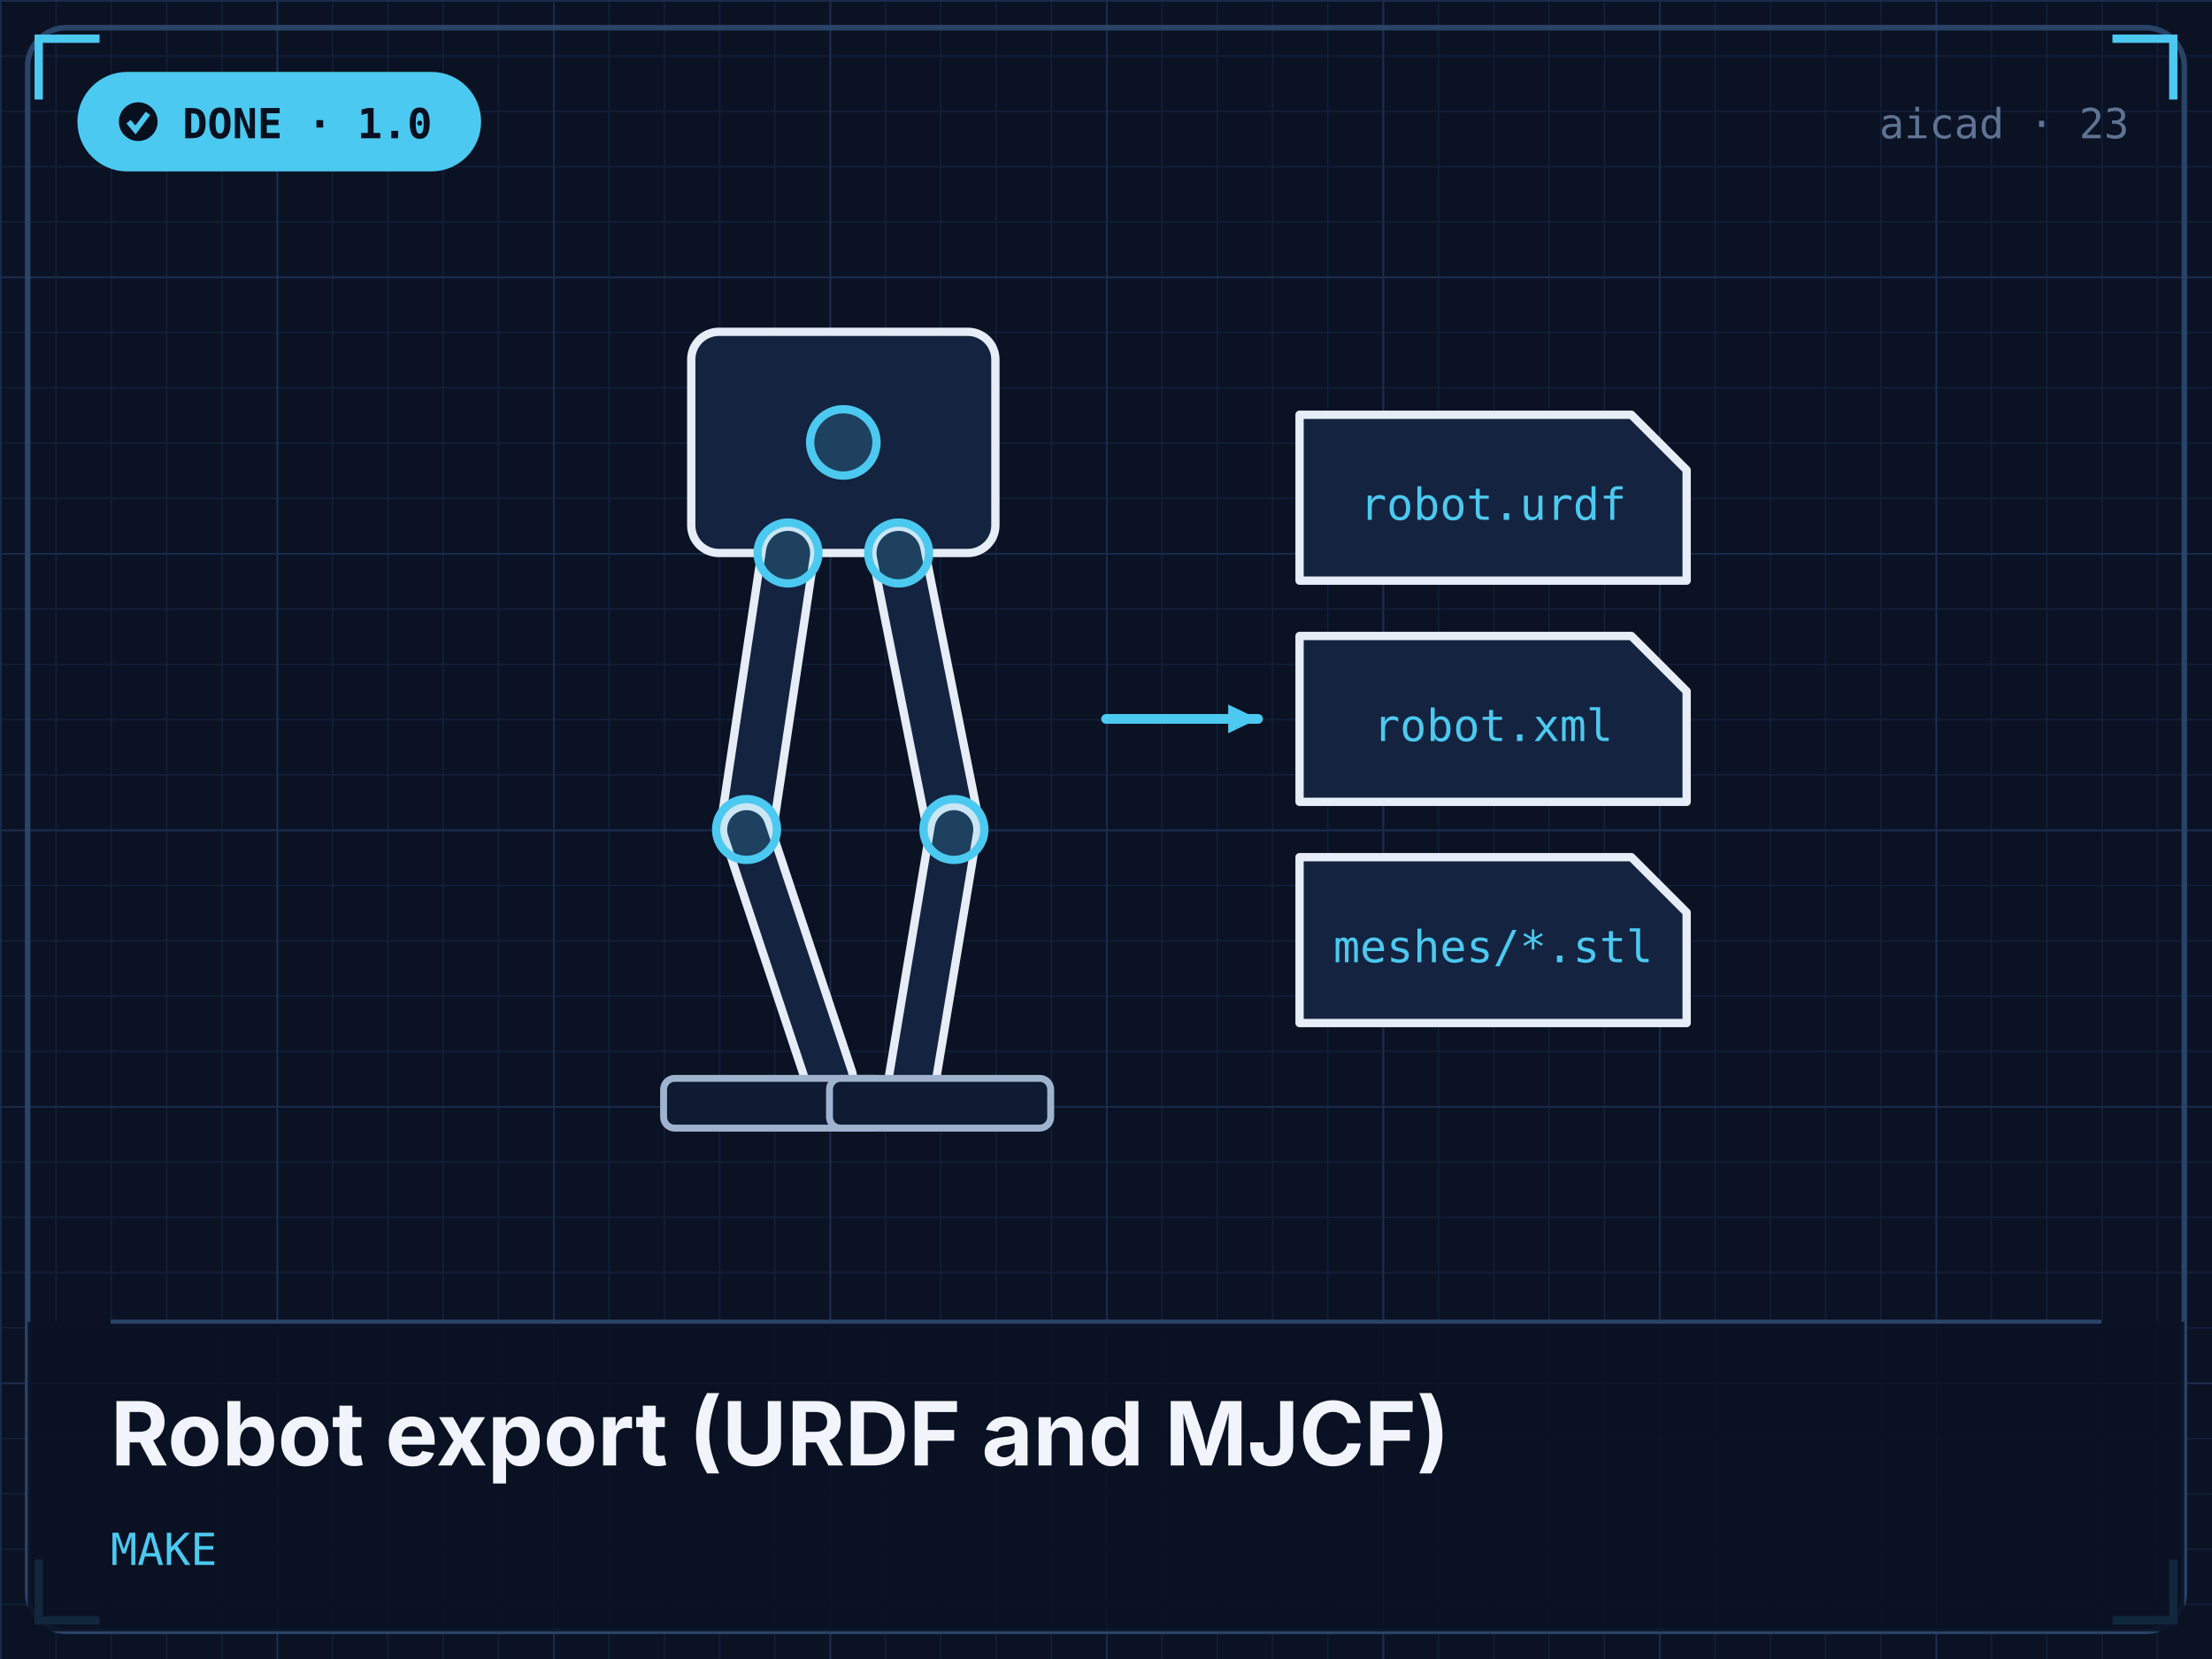
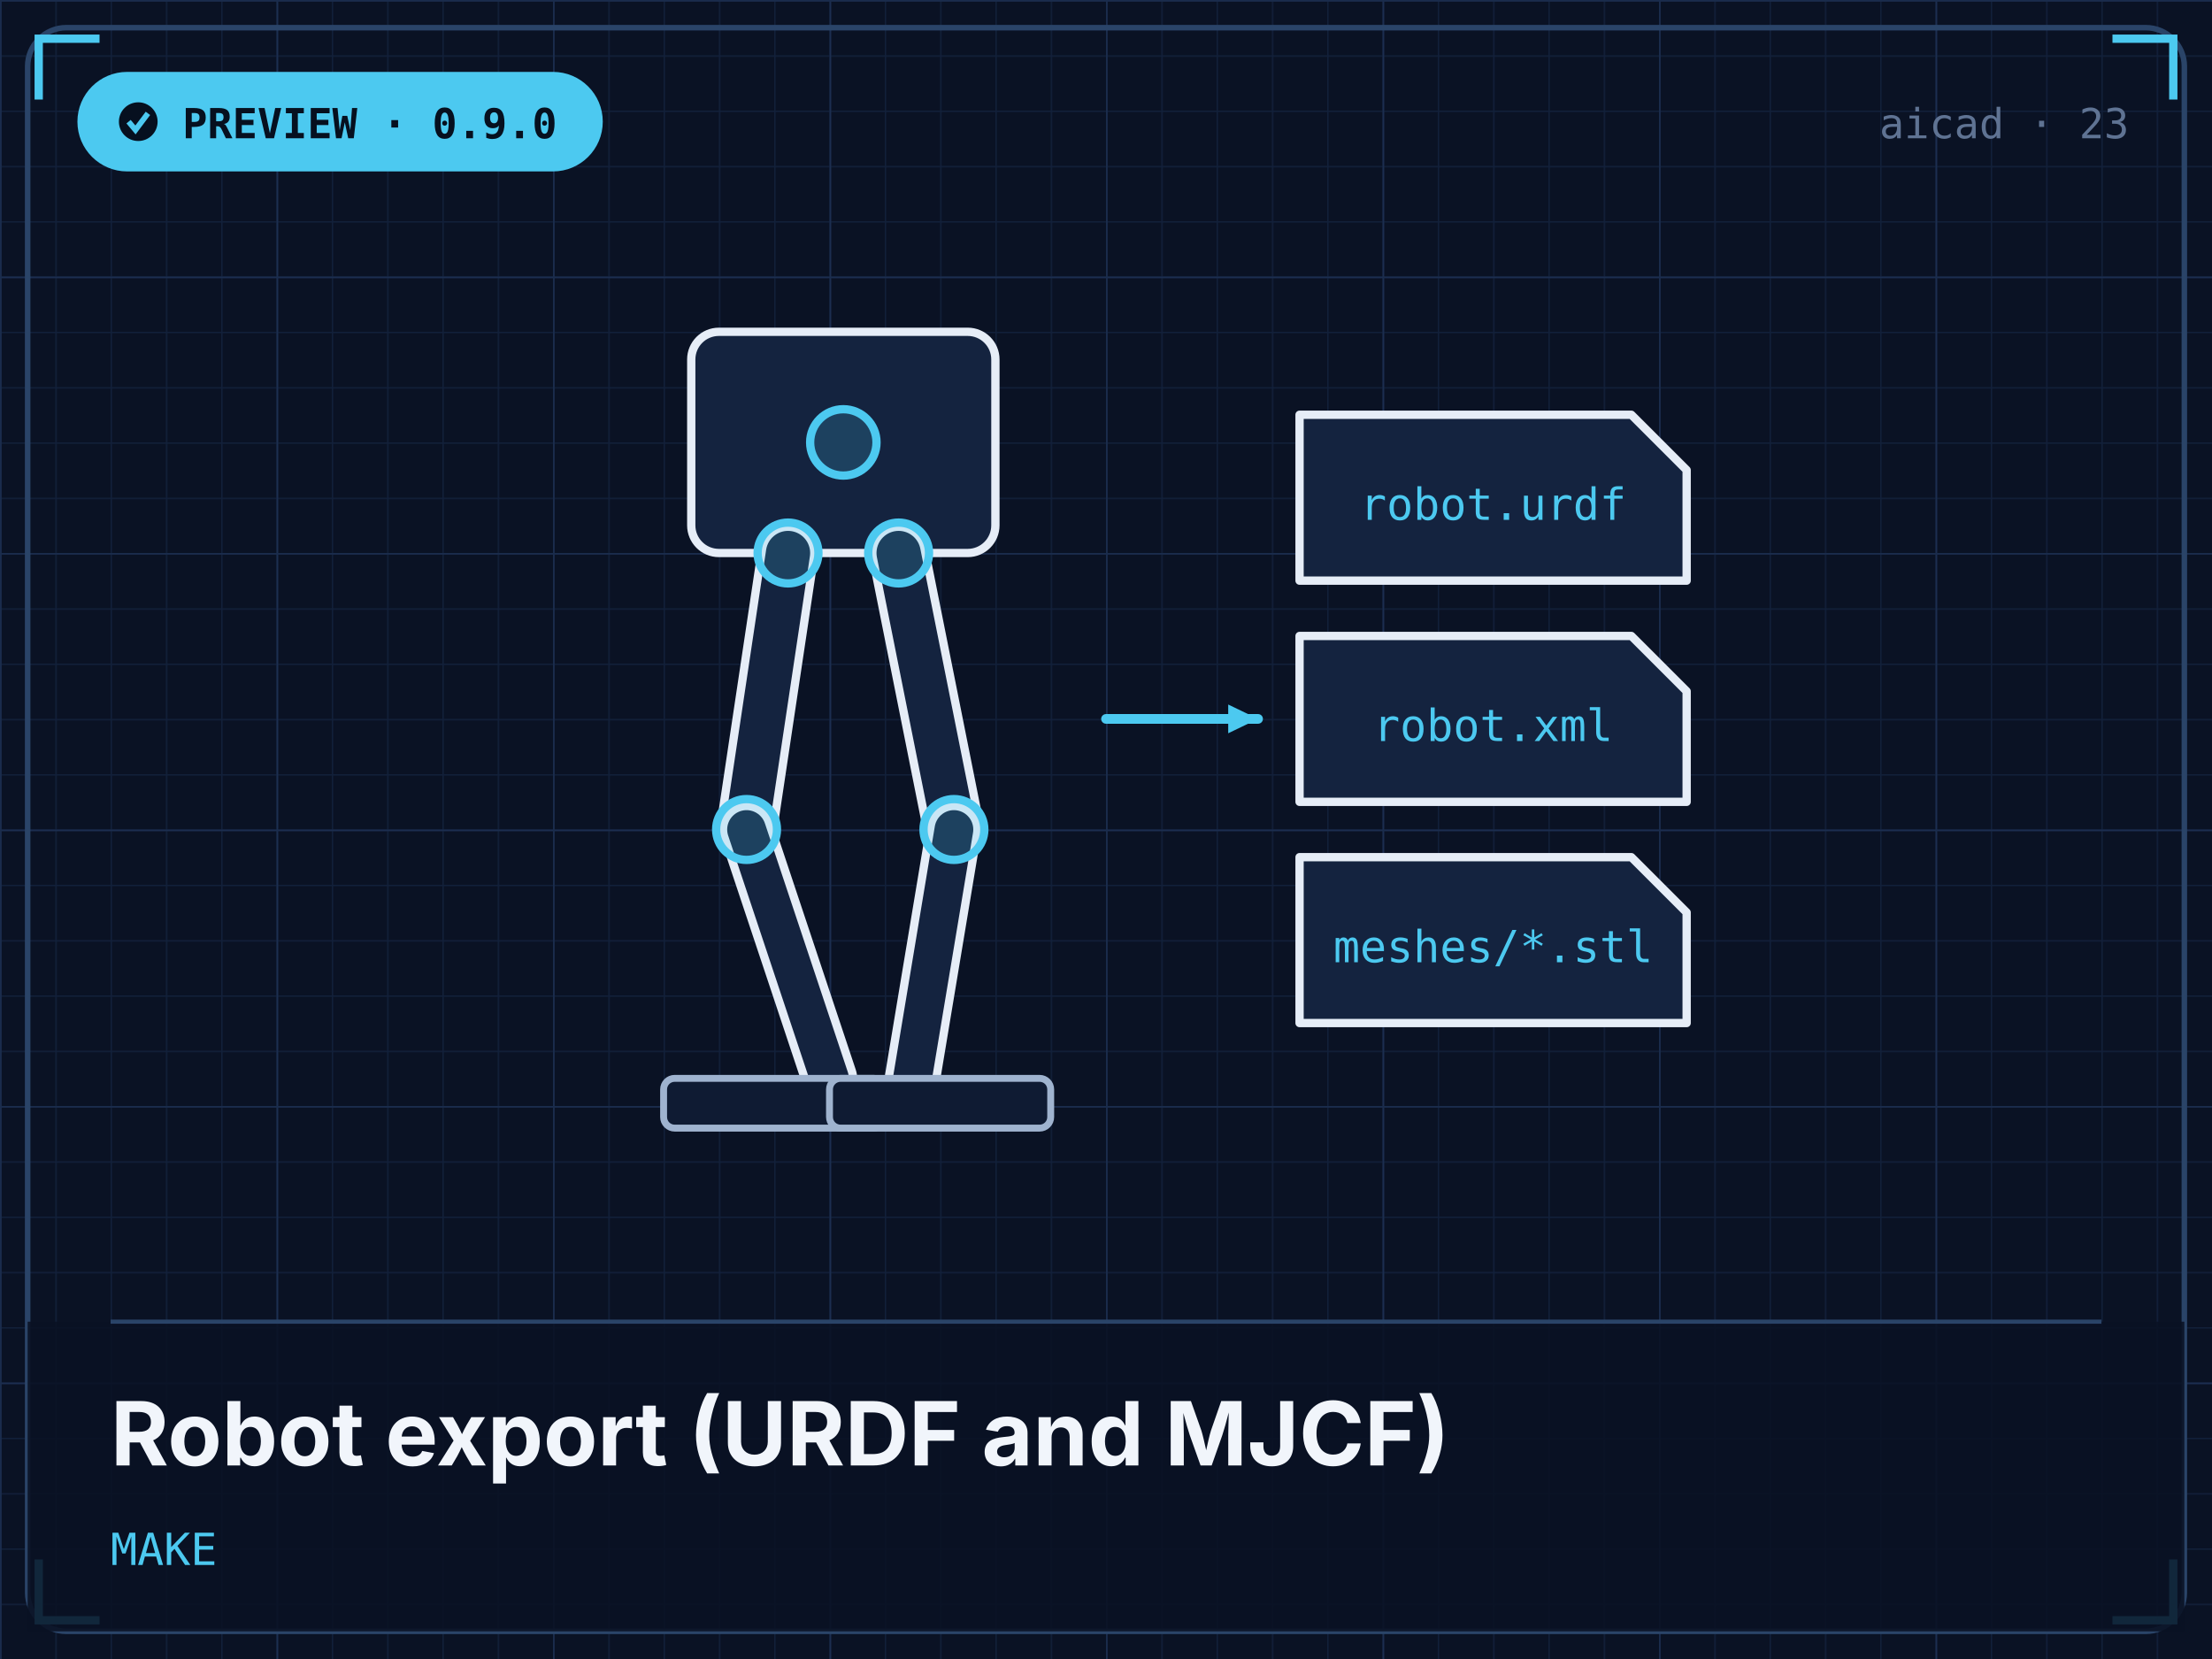
<svg xmlns="http://www.w3.org/2000/svg" width="800" height="600" viewBox="0 0 800 600" role="img" aria-label="Robot export (URDF and MJCF)">
  <style>
.ln{fill:none;stroke:#e6edf7;stroke-width:3;stroke-linejoin:round;stroke-linecap:round}
.lf{fill:#14233f;stroke:#e6edf7;stroke-width:3;stroke-linejoin:round}
.lfi{fill:none;stroke:#14233f}
.lf2{fill:#0f1b33;stroke:#9fb3cf;stroke-width:2.5;stroke-linejoin:round}
.lf3{fill:#4cc9f0;fill-opacity:.35;stroke:#4cc9f0;stroke-width:3}
.fa{fill:#4cc9f0;fill-opacity:.18;stroke:#4cc9f0;stroke-width:3;stroke-linejoin:round}
.ac{fill:none;stroke:#4cc9f0;stroke-width:3.5;stroke-linecap:round;stroke-linejoin:round}
.ac-head{fill:#4cc9f0}
.af{fill:#4cc9f0}
.dm{stroke:#3a4d6b;stroke-width:2;fill:none}
.tl{fill:#e6edf7;font-family:'Inter','DejaVu Sans','Segoe UI',Arial,sans-serif;font-size:20px;font-weight:700}
.tm{fill:#4cc9f0;font-family:'JetBrains Mono','DejaVu Sans Mono',Consolas,monospace;font-size:16px}
.ts{fill:#9fb3cf;font-family:'Inter','DejaVu Sans','Segoe UI',Arial,sans-serif;font-size:14px}
.st-wip .lf,.st-wip .ln{stroke:#cbd5e1}
.st-next .lf{stroke:#4cc9f0;fill:#0f2440}
.st-next .ln{stroke:#4cc9f0}
.st-future .lf,.st-future .ln{stroke:#8aa0c0;stroke-dasharray:9 6}
.st-future .lf{fill:#101b31}
.st-future .lfi{stroke:#101b31;stroke-dasharray:none}
.st-next .lfi{stroke:#0f2440}
.st-future .lf2{stroke:#5f7393;stroke-dasharray:6 5}
.st-future .ac{stroke-opacity:.8}
.st-future .fa{fill-opacity:.09}
.mini text{display:none}
</style>
  <defs>
    <pattern id="grobotexport" width="20" height="20" patternUnits="userSpaceOnUse">
      <path d="M20 0H0V20" fill="none" stroke="#12203a" stroke-width="1" />
    </pattern>
    <pattern id="Grobotexport" width="100" height="100" patternUnits="userSpaceOnUse">
      <path d="M100 0H0V100" fill="none" stroke="#1a2c4c" stroke-width="1.2" />
    </pattern>
  </defs>
  <rect width="800" height="600" fill="#0a1224" />
  <rect width="800" height="600" fill="url(#grobotexport)" />
  <rect width="800" height="600" fill="url(#Grobotexport)" />
  <rect x="10" y="10" width="780" height="580" rx="14" fill="none" stroke="#2a4468" stroke-width="2" />
  <path d="M14,36 V14 H36" fill="none" stroke="#4cc9f0" stroke-width="3" />
  <path d="M786,36 V14 H764" fill="none" stroke="#4cc9f0" stroke-width="3" />
  <path d="M14,564 V586 H36" fill="none" stroke="#4cc9f0" stroke-width="3" />
  <path d="M786,564 V586 H764" fill="none" stroke="#4cc9f0" stroke-width="3" />
-   <rect x="28" y="26" width="146.0" height="36" rx="18" fill="#4cc9f0" />
+   <rect x="28" y="26" width="190.0" height="36" rx="18" fill="#4cc9f0" />
  <circle cx="50" cy="44" r="7" fill="#06101f" />
  <path d="M46.5,44 l2.5,3 l4.5,-6" stroke="#4cc9f0" stroke-width="2" fill="none" />
-   <text x="66" y="50" fill="#06101f" font-family="'JetBrains Mono','DejaVu Sans Mono',Consolas,monospace" font-size="15" font-weight="700">DONE · 1.0</text>
+   <text x="66" y="50" fill="#06101f" font-family="'JetBrains Mono','DejaVu Sans Mono',Consolas,monospace" font-size="15" font-weight="700">PREVIEW · 0.9.0</text>
  <text x="770" y="50" text-anchor="end" fill="#5f7393" font-family="'JetBrains Mono','DejaVu Sans Mono',Consolas,monospace" font-size="15">aicad · 23</text>
  <g class="st-done">
    <rect class="lf" x="250" y="120" width="110" height="80" rx="10" />
    <circle class="fa" cx="305" cy="160" r="12" />
    <line class="lf" x1="285" y1="200" x2="270" y2="300" style="stroke-width:22;stroke-linecap:round" />
    <line class="lfi" x1="285" y1="200" x2="270" y2="300" style="stroke-width:16;stroke-linecap:round" />
    <line class="lf" x1="270" y1="300" x2="300" y2="390" style="stroke-width:20;stroke-linecap:round" />
    <line class="lfi" x1="270" y1="300" x2="300" y2="390" style="stroke-width:14;stroke-linecap:round" />
    <line class="lf" x1="325" y1="200" x2="345" y2="300" style="stroke-width:22;stroke-linecap:round" />
    <line class="lfi" x1="325" y1="200" x2="345" y2="300" style="stroke-width:16;stroke-linecap:round" />
    <line class="lf" x1="345" y1="300" x2="330" y2="390" style="stroke-width:20;stroke-linecap:round" />
    <line class="lfi" x1="345" y1="300" x2="330" y2="390" style="stroke-width:14;stroke-linecap:round" />
    <circle class="fa" cx="285" cy="200" r="11" />
    <circle class="fa" cx="270" cy="300" r="11" />
    <circle class="fa" cx="325" cy="200" r="11" />
    <circle class="fa" cx="345" cy="300" r="11" />
    <rect class="lf2" x="240" y="390" width="80" height="18" rx="4" />
    <rect class="lf2" x="300" y="390" width="80" height="18" rx="4" />
    <line class="ac" x1="400.0" y1="260.0" x2="455.0" y2="260.0" />
    <polygon class="ac-head" points="455.0,260.0 444.2,265.2 444.2,254.8" />
    <path class="lf" d="M470,150 h120 l20,20 v40 h-140 z" />
    <text class="tm" x="540" y="188" text-anchor="middle">robot.urdf</text>
    <path class="lf" d="M470,230 h120 l20,20 v40 h-140 z" />
    <text class="tm" x="540" y="268" text-anchor="middle">robot.xml</text>
    <path class="lf" d="M470,310 h120 l20,20 v40 h-140 z" />
    <text class="tm" x="540" y="348" text-anchor="middle">meshes/*.stl</text>
  </g>
  <rect x="10" y="478" width="780" height="112" fill="#0a1224" fill-opacity=".88" />
  <line x1="40" y1="478" x2="760" y2="478" stroke="#2a4468" stroke-width="1.5" />
  <text x="40" y="530" fill="#f1f5fb" font-family="'Inter','DejaVu Sans','Segoe UI',Arial,sans-serif" font-size="32" font-weight="700">Robot export (URDF and MJCF)</text>
  <text x="40" y="566" fill="#4cc9f0" font-family="'JetBrains Mono','DejaVu Sans Mono',Consolas,monospace" font-size="16">MAKE</text>
</svg>
